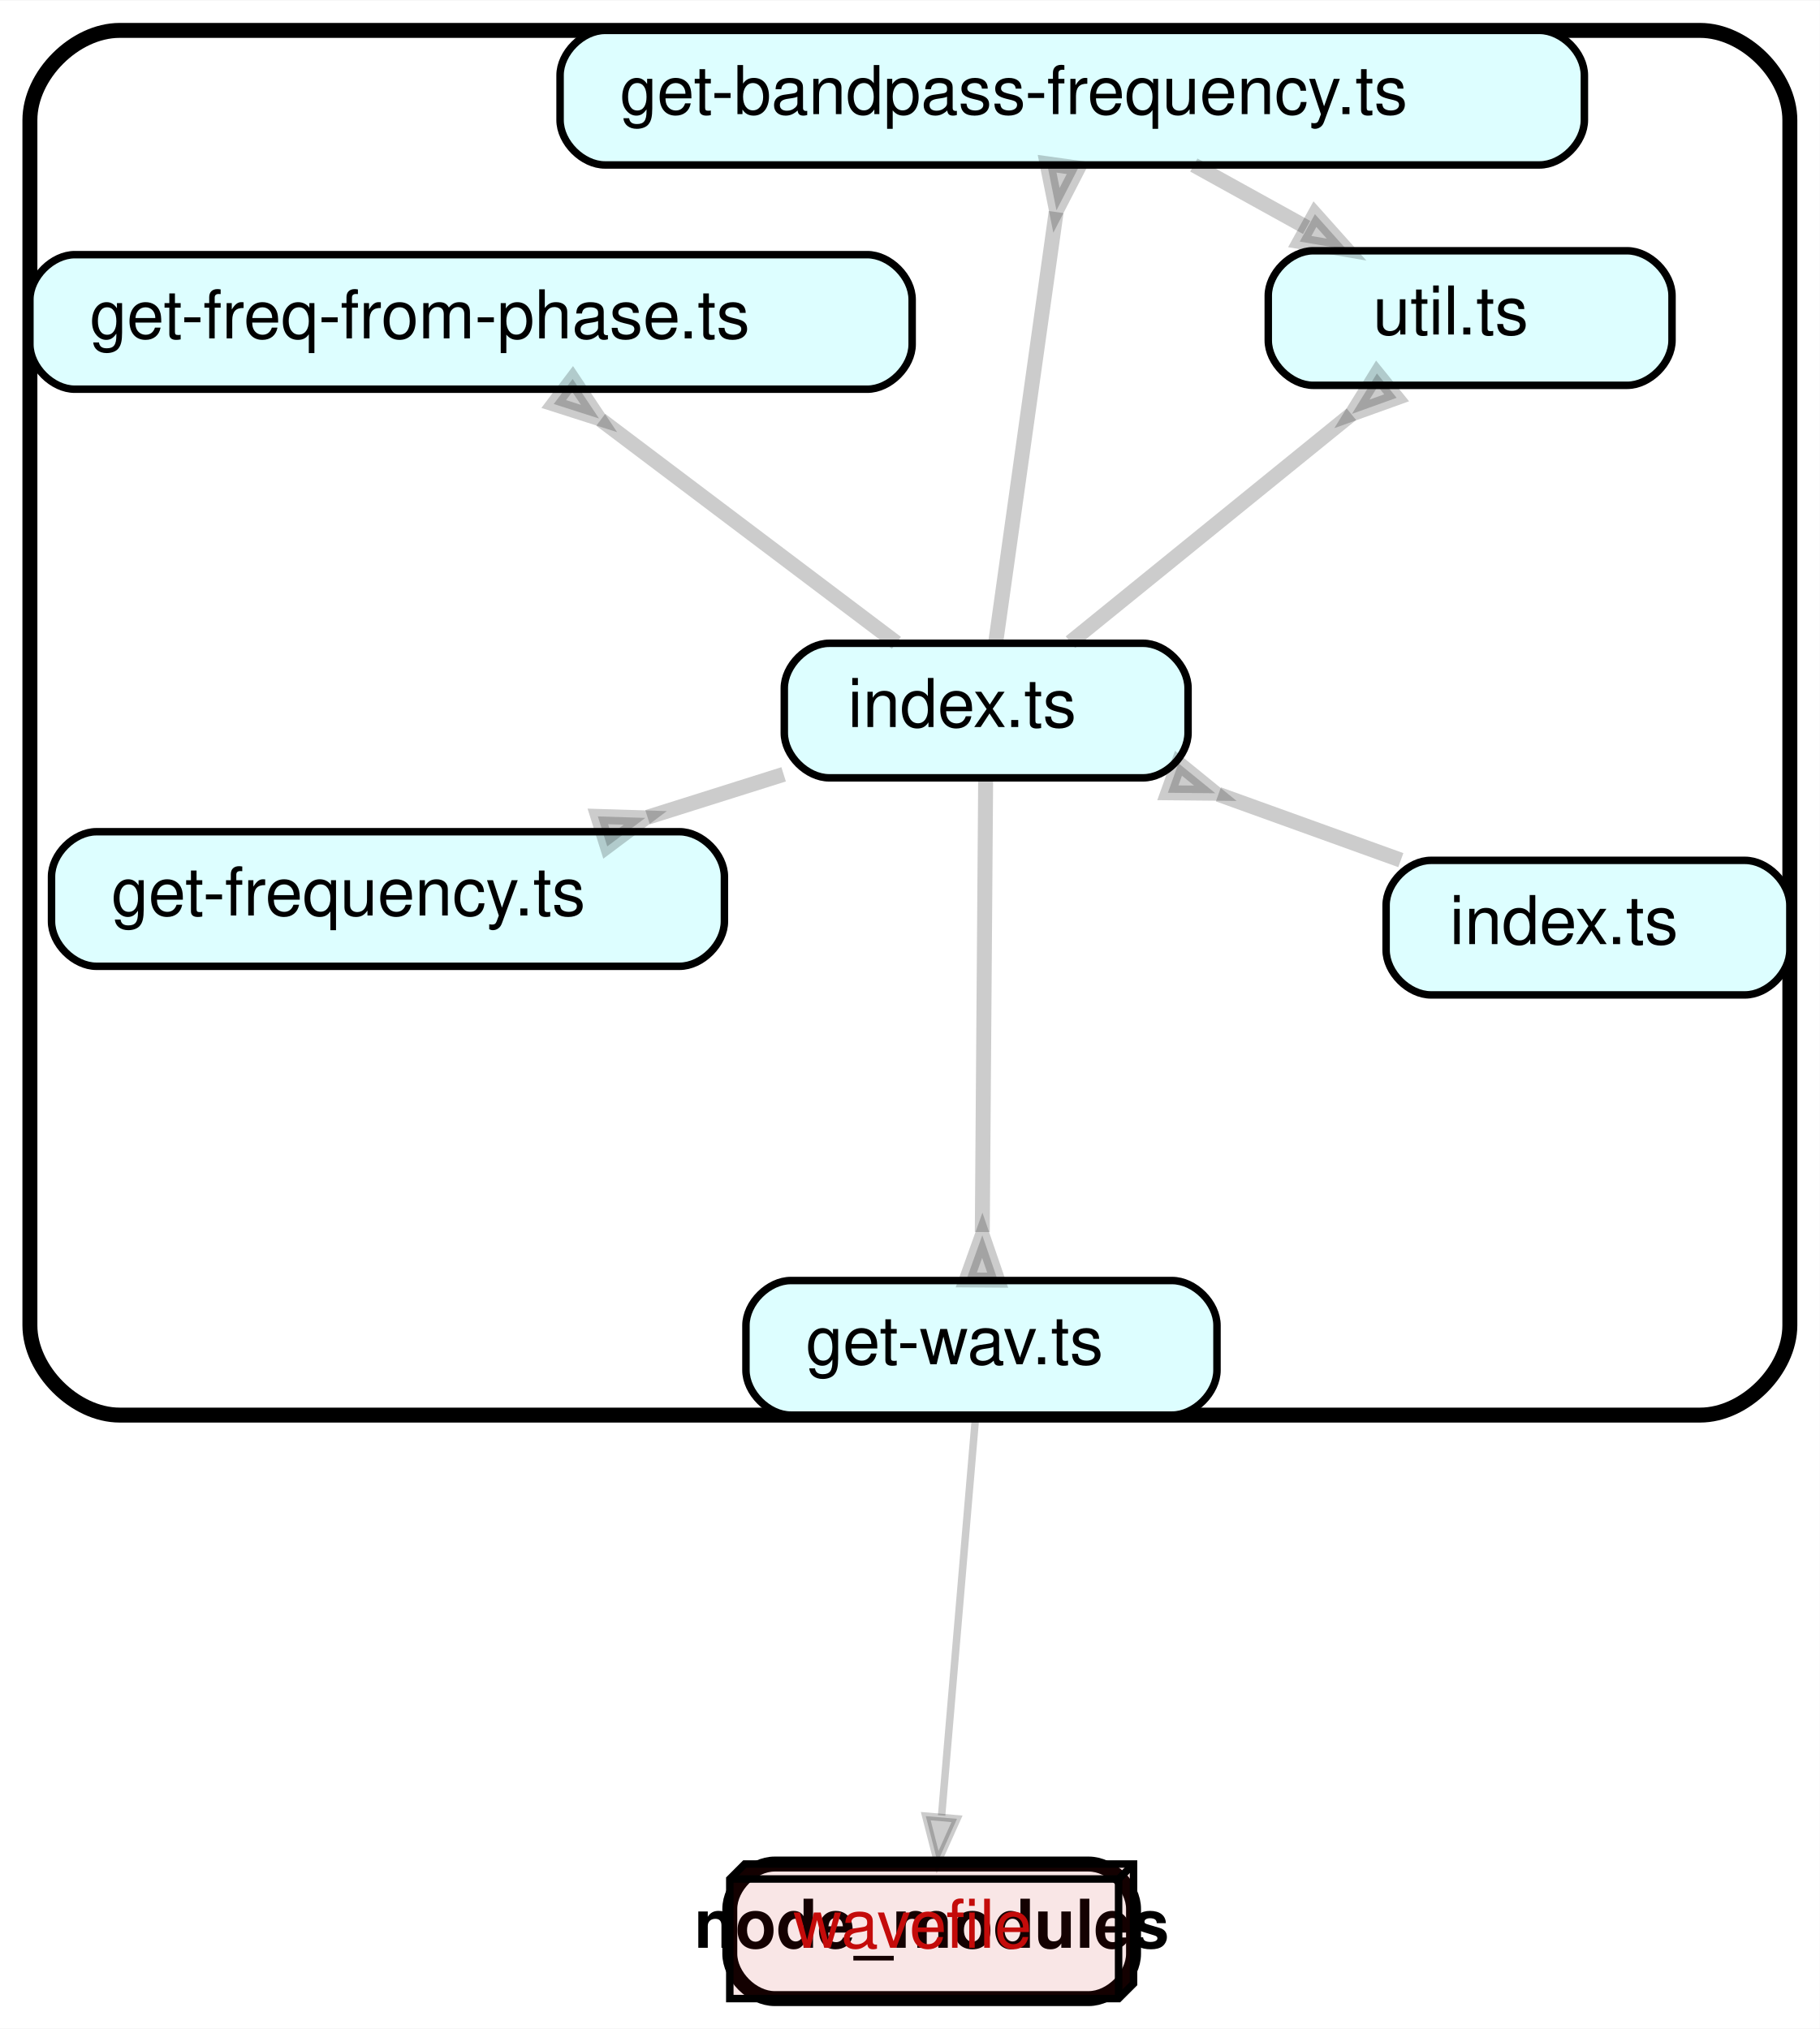
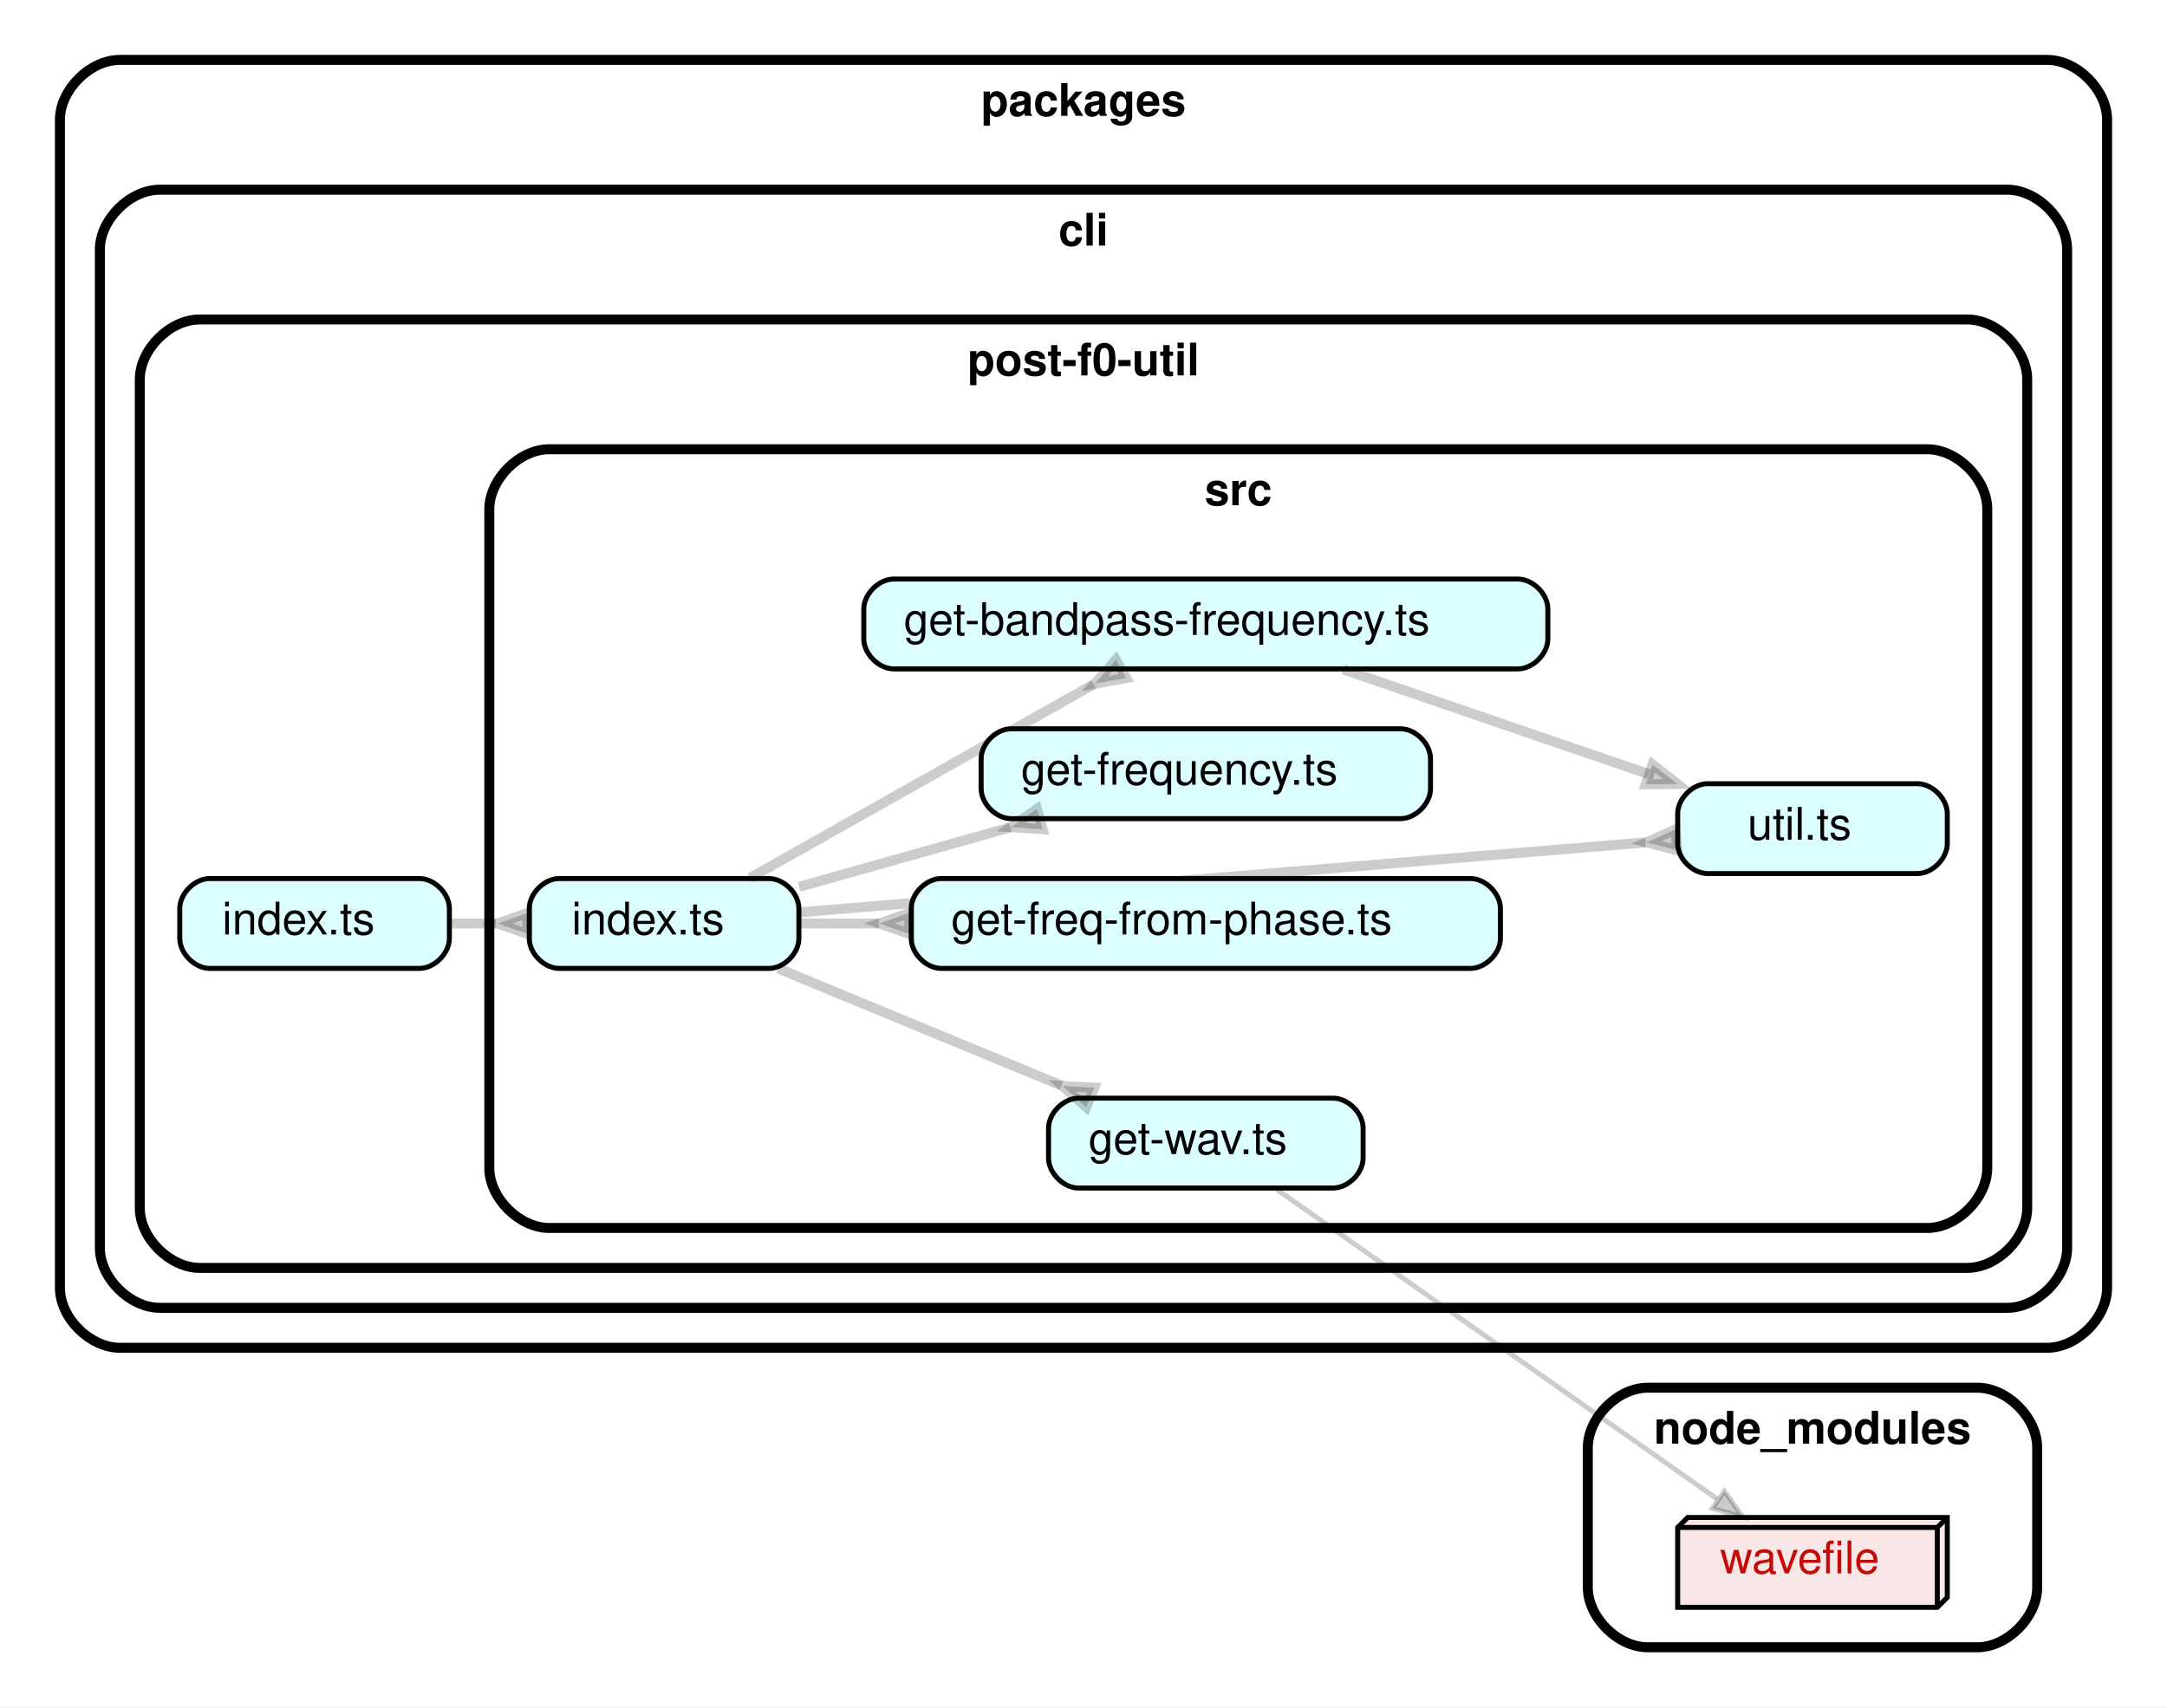
- <svg xmlns="http://www.w3.org/2000/svg" xmlns:xlink="http://www.w3.org/1999/xlink" width="243pt" height="271pt" viewBox="0.00 0.00 243.39 271.30">
-   <g id="graph0" class="graph" transform="scale(1 1) rotate(0) translate(4 267.3)">
-     <polygon fill="white" stroke="transparent" points="-4,4 -4,-267.3 239.39,-267.3 239.39,4 -4,4" />
+ <svg xmlns="http://www.w3.org/2000/svg" xmlns:xlink="http://www.w3.org/1999/xlink" width="434pt" height="342pt" viewBox="0.00 0.00 434.00 342.00">
+   <g id="graph0" class="graph" transform="scale(1 1) rotate(0) translate(4 338)">
+     <polygon fill="white" stroke="transparent" points="-4,4 -4,-338 430,-338 430,4 -4,4" />
    <g id="clust1" class="cluster">
-       <path fill="#ffffff" stroke="black" stroke-width="2" d="M99.61,0C99.61,0 141.61,0 141.61,0 144.61,0 147.61,-3 147.61,-6 147.61,-6 147.61,-12 147.61,-12 147.61,-15 144.61,-18 141.61,-18 141.61,-18 99.61,-18 99.61,-18 96.61,-18 93.61,-15 93.61,-12 93.61,-12 93.61,-6 93.61,-6 93.61,-3 96.61,0 99.61,0" />
-       <text text-anchor="middle" x="120.61" y="-6.8" font-family="Helvetica,sans-Serif" font-weight="bold" font-size="9.00">node_modules</text>
+       <path fill="#ffffff" stroke="black" stroke-width="2" d="M326,-8C326,-8 392,-8 392,-8 398,-8 404,-14 404,-20 404,-20 404,-48 404,-48 404,-54 398,-60 392,-60 392,-60 326,-60 326,-60 320,-60 314,-54 314,-48 314,-48 314,-20 314,-20 314,-14 320,-8 326,-8" />
+       <text text-anchor="middle" x="359" y="-48.8" font-family="Helvetica,sans-Serif" font-weight="bold" font-size="9.00">node_modules</text>
    </g>
    <g id="clust2" class="cluster">
-       <path fill="#ffffff" stroke="black" stroke-width="2" d="M12,-78.06C12,-78.06 223.39,-78.06 223.39,-78.06 229.39,-78.06 235.39,-84.06 235.39,-90.06 235.39,-90.06 235.39,-251.3 235.39,-251.3 235.39,-257.3 229.39,-263.3 223.39,-263.3 223.39,-263.3 12,-263.3 12,-263.3 6,-263.3 0,-257.3 0,-251.3 0,-251.3 0,-90.06 0,-90.06 0,-84.06 6,-78.06 12,-78.06" />
-       <text text-anchor="middle" x="117.7" y="-252.1" font-family="Helvetica,sans-Serif" font-weight="bold" font-size="9.00">packages</text>
+       <path fill="#ffffff" stroke="black" stroke-width="2" d="M20,-68C20,-68 406,-68 406,-68 412,-68 418,-74 418,-80 418,-80 418,-314 418,-314 418,-320 412,-326 406,-326 406,-326 20,-326 20,-326 14,-326 8,-320 8,-314 8,-314 8,-80 8,-80 8,-74 14,-68 20,-68" />
+       <text text-anchor="middle" x="213" y="-314.8" font-family="Helvetica,sans-Serif" font-weight="bold" font-size="9.00">packages</text>
+     </g>
+     <g id="clust3" class="cluster">
+       <path fill="#ffffff" stroke="black" stroke-width="2" d="M28,-76C28,-76 398,-76 398,-76 404,-76 410,-82 410,-88 410,-88 410,-288 410,-288 410,-294 404,-300 398,-300 398,-300 28,-300 28,-300 22,-300 16,-294 16,-288 16,-288 16,-88 16,-88 16,-82 22,-76 28,-76" />
+       <text text-anchor="middle" x="213" y="-288.8" font-family="Helvetica,sans-Serif" font-weight="bold" font-size="9.00">cli</text>
+     </g>
+     <g id="clust4" class="cluster">
+       <path fill="#ffffff" stroke="black" stroke-width="2" d="M36,-84C36,-84 390,-84 390,-84 396,-84 402,-90 402,-96 402,-96 402,-262 402,-262 402,-268 396,-274 390,-274 390,-274 36,-274 36,-274 30,-274 24,-268 24,-262 24,-262 24,-96 24,-96 24,-90 30,-84 36,-84" />
+       <text text-anchor="middle" x="213" y="-262.8" font-family="Helvetica,sans-Serif" font-weight="bold" font-size="9.00">post-f0-util</text>
+     </g>
+     <g id="clust5" class="cluster">
+       <path fill="#ffffff" stroke="black" stroke-width="2" d="M106,-92C106,-92 382,-92 382,-92 388,-92 394,-98 394,-104 394,-104 394,-236 394,-236 394,-242 388,-248 382,-248 382,-248 106,-248 106,-248 100,-248 94,-242 94,-236 94,-236 94,-104 94,-104 94,-98 100,-92 106,-92" />
+       <text text-anchor="middle" x="244" y="-236.8" font-family="Helvetica,sans-Serif" font-weight="bold" font-size="9.00">src</text>
    </g>
    <g id="node1" class="node">
      <g id="a_node1">
        <a xlink:href="https://www.npmjs.com/package/wavefile" xlink:title="wavefile">
-           <polygon fill="#c40b0a" fill-opacity="0.102" stroke="black" points="147.61,-18 95.61,-18 93.61,-16 93.61,0 145.61,0 147.61,-2 147.61,-18" />
-           <polyline fill="none" stroke="black" points="145.61,-16 93.61,-16 " />
-           <polyline fill="none" stroke="black" points="145.61,-16 145.61,0 " />
-           <polyline fill="none" stroke="black" points="145.61,-16 147.61,-18 " />
-           <text text-anchor="start" x="102.11" y="-6.8" font-family="Helvetica,sans-Serif" font-size="9.00" fill="#c40b0a">wavefile</text>
+           <polygon fill="#c40b0a" fill-opacity="0.102" stroke="black" points="386,-34 334,-34 332,-32 332,-16 384,-16 386,-18 386,-34" />
+           <polyline fill="none" stroke="black" points="384,-32 332,-32 " />
+           <polyline fill="none" stroke="black" points="384,-32 384,-16 " />
+           <polyline fill="none" stroke="black" points="384,-32 386,-34 " />
+           <text text-anchor="start" x="340.5" y="-22.8" font-family="Helvetica,sans-Serif" font-size="9.00" fill="#c40b0a">wavefile</text>
        </a>
      </g>
    </g>
    <g id="node2" class="node">
      <g id="a_node2">
        <a xlink:href="packages/cli/post-f0-util/index.ts" xlink:title="index.ts">
-           <path fill="#ddfeff" stroke="black" d="M229.39,-152.27C229.39,-152.27 187.39,-152.27 187.39,-152.27 184.39,-152.27 181.39,-149.27 181.39,-146.27 181.39,-146.27 181.39,-140.27 181.39,-140.27 181.39,-137.27 184.39,-134.27 187.39,-134.27 187.39,-134.27 229.39,-134.27 229.39,-134.27 232.39,-134.27 235.39,-137.27 235.39,-140.27 235.39,-140.27 235.39,-146.27 235.39,-146.27 235.39,-149.27 232.39,-152.27 229.39,-152.27" />
-           <text text-anchor="start" x="189.89" y="-141.07" font-family="Helvetica,sans-Serif" font-size="9.00">index.ts</text>
+           <path fill="#ddfeff" stroke="black" d="M80,-162C80,-162 38,-162 38,-162 35,-162 32,-159 32,-156 32,-156 32,-150 32,-150 32,-147 35,-144 38,-144 38,-144 80,-144 80,-144 83,-144 86,-147 86,-150 86,-150 86,-156 86,-156 86,-159 83,-162 80,-162" />
+           <text text-anchor="start" x="40.5" y="-150.8" font-family="Helvetica,sans-Serif" font-size="9.00">index.ts</text>
        </a>
      </g>
    </g>
    <g id="node3" class="node">
      <g id="a_node3">
        <a xlink:href="packages/cli/post-f0-util/src/index.ts" xlink:title="index.ts">
-           <path fill="#ddfeff" stroke="black" d="M148.9,-181.31C148.9,-181.31 106.9,-181.31 106.9,-181.31 103.9,-181.31 100.9,-178.31 100.9,-175.31 100.9,-175.31 100.9,-169.31 100.9,-169.31 100.9,-166.31 103.9,-163.31 106.9,-163.31 106.9,-163.31 148.9,-163.31 148.9,-163.31 151.9,-163.31 154.9,-166.31 154.9,-169.31 154.9,-169.31 154.9,-175.31 154.9,-175.31 154.9,-178.31 151.9,-181.31 148.9,-181.31" />
-           <text text-anchor="start" x="109.4" y="-170.11" font-family="Helvetica,sans-Serif" font-size="9.00">index.ts</text>
+           <path fill="#ddfeff" stroke="black" d="M150,-162C150,-162 108,-162 108,-162 105,-162 102,-159 102,-156 102,-156 102,-150 102,-150 102,-147 105,-144 108,-144 108,-144 150,-144 150,-144 153,-144 156,-147 156,-150 156,-150 156,-156 156,-156 156,-159 153,-162 150,-162" />
+           <text text-anchor="start" x="110.5" y="-150.8" font-family="Helvetica,sans-Serif" font-size="9.00">index.ts</text>
        </a>
      </g>
    </g>
    <g id="edge1" class="edge">
-       <path fill="none" stroke="#000000" stroke-width="2" stroke-opacity="0.2" d="M183.36,-152.3C175.64,-155.08 167.04,-158.19 158.96,-161.1" />
-       <polygon fill="#000000" fill-opacity="0.2" stroke="#000000" stroke-width="2" stroke-opacity="0.2" points="152.2,-161.31 158.55,-161.25 153.62,-165.26 152.2,-161.31" />
+       <path fill="none" stroke="#000000" stroke-width="2" stroke-opacity="0.2" d="M86.1,-153C89.12,-153 92.23,-153 95.33,-153" />
+       <polygon fill="#000000" fill-opacity="0.2" stroke="#000000" stroke-width="2" stroke-opacity="0.2" points="101.64,-155.1 95.64,-153 101.64,-150.9 101.64,-155.1" />
    </g>
    <g id="node4" class="node">
      <g id="a_node4">
        <a xlink:href="packages/cli/post-f0-util/src/get-bandpass-frequency.ts" xlink:title="get-bandpass-frequency.ts">
-           <path fill="#ddfeff" stroke="black" d="M201.91,-263.3C201.91,-263.3 76.91,-263.3 76.91,-263.3 73.91,-263.3 70.91,-260.3 70.91,-257.3 70.91,-257.3 70.91,-251.3 70.91,-251.3 70.91,-248.3 73.91,-245.3 76.91,-245.3 76.91,-245.3 201.91,-245.3 201.91,-245.3 204.91,-245.3 207.91,-248.3 207.91,-251.3 207.91,-251.3 207.91,-257.3 207.91,-257.3 207.91,-260.3 204.91,-263.3 201.91,-263.3" />
-           <text text-anchor="start" x="78.91" y="-252.1" font-family="Helvetica,sans-Serif" font-size="9.00">get-bandpass-frequency.ts</text>
+           <path fill="#ddfeff" stroke="black" d="M300,-222C300,-222 175,-222 175,-222 172,-222 169,-219 169,-216 169,-216 169,-210 169,-210 169,-207 172,-204 175,-204 175,-204 300,-204 300,-204 303,-204 306,-207 306,-210 306,-210 306,-216 306,-216 306,-219 303,-222 300,-222" />
+           <text text-anchor="start" x="177" y="-210.8" font-family="Helvetica,sans-Serif" font-size="9.00">get-bandpass-frequency.ts</text>
        </a>
      </g>
    </g>
    <g id="edge4" class="edge">
-       <path fill="none" stroke="#000000" stroke-width="2" stroke-opacity="0.2" d="M129.17,-181.4C131.13,-195.31 134.89,-222.06 137.26,-239" />
-       <polygon fill="#000000" fill-opacity="0.2" stroke="#000000" stroke-width="2" stroke-opacity="0.2" points="136.05,-245.46 137.3,-239.23 140.21,-244.88 136.05,-245.46" />
+       <path fill="none" stroke="#000000" stroke-width="2" stroke-opacity="0.2" d="M146.18,-162.11C164.58,-172.48 194.71,-189.46 215.06,-200.92" />
+       <polygon fill="#000000" fill-opacity="0.2" stroke="#000000" stroke-width="2" stroke-opacity="0.2" points="219.49,-205.83 215.29,-201.05 221.55,-202.17 219.49,-205.83" />
    </g>
    <g id="node5" class="node">
      <g id="a_node5">
        <a xlink:href="packages/cli/post-f0-util/src/util.ts" xlink:title="util.ts">
-           <path fill="#ddfeff" stroke="black" d="M213.63,-233.82C213.63,-233.82 171.63,-233.82 171.63,-233.82 168.63,-233.82 165.63,-230.82 165.63,-227.82 165.63,-227.82 165.63,-221.82 165.63,-221.82 165.63,-218.82 168.63,-215.82 171.63,-215.82 171.63,-215.82 213.63,-215.82 213.63,-215.82 216.63,-215.82 219.63,-218.82 219.63,-221.82 219.63,-221.82 219.63,-227.82 219.63,-227.82 219.63,-230.82 216.63,-233.82 213.63,-233.82" />
-           <text text-anchor="start" x="179.63" y="-222.62" font-family="Helvetica,sans-Serif" font-size="9.00">util.ts</text>
+           <path fill="#ddfeff" stroke="black" d="M380,-181C380,-181 338,-181 338,-181 335,-181 332,-178 332,-175 332,-175 332,-169 332,-169 332,-166 335,-163 338,-163 338,-163 380,-163 380,-163 383,-163 386,-166 386,-169 386,-169 386,-175 386,-175 386,-178 383,-181 380,-181" />
+           <text text-anchor="start" x="346" y="-169.8" font-family="Helvetica,sans-Serif" font-size="9.00">util.ts</text>
        </a>
      </g>
    </g>
    <g id="edge8" class="edge">
-       <path fill="none" stroke="#000000" stroke-width="2" stroke-opacity="0.2" d="M139.17,-181.46C149.57,-189.89 165.11,-202.5 176.75,-211.95" />
-       <polygon fill="#000000" fill-opacity="0.2" stroke="#000000" stroke-width="2" stroke-opacity="0.2" points="180.16,-217.41 176.82,-212 182.8,-214.15 180.16,-217.41" />
+       <path fill="none" stroke="#000000" stroke-width="2" stroke-opacity="0.2" d="M156.29,-155.25C198.56,-158.75 279.78,-165.46 325.54,-169.24" />
+       <polygon fill="#000000" fill-opacity="0.2" stroke="#000000" stroke-width="2" stroke-opacity="0.2" points="331.58,-171.84 325.77,-169.25 331.92,-167.66 331.58,-171.84" />
    </g>
    <g id="node6" class="node">
      <g id="a_node6">
        <a xlink:href="packages/cli/post-f0-util/src/get-freq-from-phase.ts" xlink:title="get-freq-from-phase.ts">
-           <path fill="#ddfeff" stroke="black" d="M112,-233.3C112,-233.3 6,-233.3 6,-233.3 3,-233.3 0,-230.3 0,-227.3 0,-227.3 0,-221.3 0,-221.3 0,-218.3 3,-215.3 6,-215.3 6,-215.3 112,-215.3 112,-215.3 115,-215.3 118,-218.3 118,-221.3 118,-221.3 118,-227.3 118,-227.3 118,-230.3 115,-233.3 112,-233.3" />
-           <text text-anchor="start" x="8" y="-222.1" font-family="Helvetica,sans-Serif" font-size="9.00">get-freq-from-phase.ts</text>
+           <path fill="#ddfeff" stroke="black" d="M290.5,-162C290.5,-162 184.5,-162 184.5,-162 181.5,-162 178.5,-159 178.5,-156 178.5,-156 178.5,-150 178.5,-150 178.5,-147 181.5,-144 184.5,-144 184.5,-144 290.5,-144 290.5,-144 293.5,-144 296.5,-147 296.5,-150 296.5,-150 296.5,-156 296.5,-156 296.5,-159 293.5,-162 290.5,-162" />
+           <text text-anchor="start" x="186.5" y="-150.8" font-family="Helvetica,sans-Serif" font-size="9.00">get-freq-from-phase.ts</text>
        </a>
      </g>
    </g>
    <g id="edge5" class="edge">
-       <path fill="none" stroke="#000000" stroke-width="2" stroke-opacity="0.2" d="M115.9,-181.37C104.97,-189.61 88.7,-201.89 76.35,-211.21" />
-       <polygon fill="#000000" fill-opacity="0.2" stroke="#000000" stroke-width="2" stroke-opacity="0.2" points="70.06,-213.32 76.12,-211.38 72.59,-216.67 70.06,-213.32" />
+       <path fill="none" stroke="#000000" stroke-width="2" stroke-opacity="0.2" d="M156.05,-153C161.03,-153 166.43,-153 172.01,-153" />
+       <polygon fill="#000000" fill-opacity="0.2" stroke="#000000" stroke-width="2" stroke-opacity="0.2" points="178.12,-155.1 172.12,-153 178.12,-150.9 178.12,-155.1" />
    </g>
    <g id="node7" class="node">
      <g id="a_node7">
        <a xlink:href="packages/cli/post-f0-util/src/get-frequency.ts" xlink:title="get-frequency.ts">
-           <path fill="#ddfeff" stroke="black" d="M86.89,-156.1C86.89,-156.1 8.89,-156.1 8.89,-156.1 5.89,-156.1 2.89,-153.1 2.89,-150.1 2.89,-150.1 2.89,-144.1 2.89,-144.1 2.89,-141.1 5.89,-138.1 8.89,-138.1 8.89,-138.1 86.89,-138.1 86.89,-138.1 89.89,-138.1 92.89,-141.1 92.89,-144.1 92.89,-144.1 92.89,-150.1 92.89,-150.1 92.89,-153.1 89.89,-156.1 86.89,-156.1" />
-           <text text-anchor="start" x="10.89" y="-144.9" font-family="Helvetica,sans-Serif" font-size="9.00">get-frequency.ts</text>
+           <path fill="#ddfeff" stroke="black" d="M276.5,-192C276.5,-192 198.5,-192 198.5,-192 195.5,-192 192.5,-189 192.5,-186 192.5,-186 192.5,-180 192.5,-180 192.5,-177 195.5,-174 198.5,-174 198.5,-174 276.5,-174 276.5,-174 279.5,-174 282.5,-177 282.5,-180 282.5,-180 282.5,-186 282.5,-186 282.5,-189 279.5,-192 276.5,-192" />
+           <text text-anchor="start" x="200.5" y="-180.8" font-family="Helvetica,sans-Serif" font-size="9.00">get-frequency.ts</text>
        </a>
      </g>
    </g>
    <g id="edge6" class="edge">
-       <path fill="none" stroke="#000000" stroke-width="2" stroke-opacity="0.2" d="M100.81,-163.78C94.96,-161.93 88.7,-159.96 82.61,-158.04" />
-       <polygon fill="#000000" fill-opacity="0.2" stroke="#000000" stroke-width="2" stroke-opacity="0.2" points="77.22,-154.14 82.31,-157.95 75.96,-158.15 77.22,-154.14" />
+       <path fill="none" stroke="#000000" stroke-width="2" stroke-opacity="0.2" d="M156.05,-160.34C168.77,-163.92 184.31,-168.3 198.34,-172.25" />
+       <polygon fill="#000000" fill-opacity="0.2" stroke="#000000" stroke-width="2" stroke-opacity="0.2" points="203.67,-175.93 198.47,-172.29 204.81,-171.89 203.67,-175.93" />
    </g>
    <g id="node8" class="node">
      <g id="a_node8">
        <a xlink:href="packages/cli/post-f0-util/src/get-wav.ts" xlink:title="get-wav.ts">
-           <path fill="#ddfeff" stroke="black" d="M152.77,-96.06C152.77,-96.06 101.77,-96.06 101.77,-96.06 98.77,-96.06 95.77,-93.06 95.77,-90.06 95.77,-90.06 95.77,-84.06 95.77,-84.06 95.77,-81.06 98.77,-78.06 101.77,-78.06 101.77,-78.06 152.77,-78.06 152.77,-78.06 155.77,-78.06 158.77,-81.06 158.77,-84.06 158.77,-84.06 158.77,-90.06 158.77,-90.06 158.77,-93.06 155.77,-96.06 152.77,-96.06" />
-           <text text-anchor="start" x="103.77" y="-84.86" font-family="Helvetica,sans-Serif" font-size="9.00">get-wav.ts</text>
+           <path fill="#ddfeff" stroke="black" d="M263,-118C263,-118 212,-118 212,-118 209,-118 206,-115 206,-112 206,-112 206,-106 206,-106 206,-103 209,-100 212,-100 212,-100 263,-100 263,-100 266,-100 269,-103 269,-106 269,-106 269,-112 269,-112 269,-115 266,-118 263,-118" />
+           <text text-anchor="start" x="214" y="-106.8" font-family="Helvetica,sans-Serif" font-size="9.00">get-wav.ts</text>
        </a>
      </g>
    </g>
    <g id="edge7" class="edge">
-       <path fill="none" stroke="#000000" stroke-width="2" stroke-opacity="0.2" d="M127.83,-163.19C127.72,-148.7 127.51,-120.27 127.38,-102.55" />
-       <polygon fill="#000000" fill-opacity="0.2" stroke="#000000" stroke-width="2" stroke-opacity="0.2" points="129.44,-96.11 127.38,-102.12 125.24,-96.14 129.44,-96.11" />
+       <path fill="none" stroke="#000000" stroke-width="2" stroke-opacity="0.2" d="M151.81,-143.99C168.21,-137.21 190.81,-127.87 208.54,-120.55" />
+       <polygon fill="#000000" fill-opacity="0.2" stroke="#000000" stroke-width="2" stroke-opacity="0.2" points="215.16,-120.09 208.81,-120.44 213.55,-116.21 215.16,-120.09" />
    </g>
    <g id="edge2" class="edge">
-       <path fill="none" stroke="#000000" stroke-width="2" stroke-opacity="0.2" d="M155.67,-245.29C160.43,-242.66 165.71,-239.73 170.76,-236.94" />
-       <polygon fill="#000000" fill-opacity="0.2" stroke="#000000" stroke-width="2" stroke-opacity="0.2" points="171.87,-238.72 176.1,-233.98 169.84,-235.05 171.87,-238.72" />
+       <path fill="none" stroke="#000000" stroke-width="2" stroke-opacity="0.2" d="M265.02,-203.9C283.09,-197.7 307.11,-189.46 326.21,-182.91" />
+       <polygon fill="#000000" fill-opacity="0.2" stroke="#000000" stroke-width="2" stroke-opacity="0.2" points="326.97,-184.87 331.96,-180.93 325.61,-180.89 326.97,-184.87" />
    </g>
    <g id="edge3" class="edge">
-       <path fill="none" stroke="#000000" stroke-opacity="0.2" d="M126.48,-77.8C125.36,-64.66 123.29,-40.42 121.94,-24.5" />
-       <polygon fill="#000000" fill-opacity="0.2" stroke="#000000" stroke-opacity="0.2" points="124,-24.05 121.4,-18.25 119.82,-24.41 124,-24.05" />
+       <path fill="none" stroke="#000000" stroke-opacity="0.2" d="M251.75,-99.69C273.21,-84.6 315.64,-54.77 339.89,-37.73" />
+       <polygon fill="#000000" fill-opacity="0.2" stroke="#000000" stroke-opacity="0.2" points="341.36,-39.27 345.06,-34.1 338.94,-35.83 341.36,-39.27" />
    </g>
  </g>
</svg>
